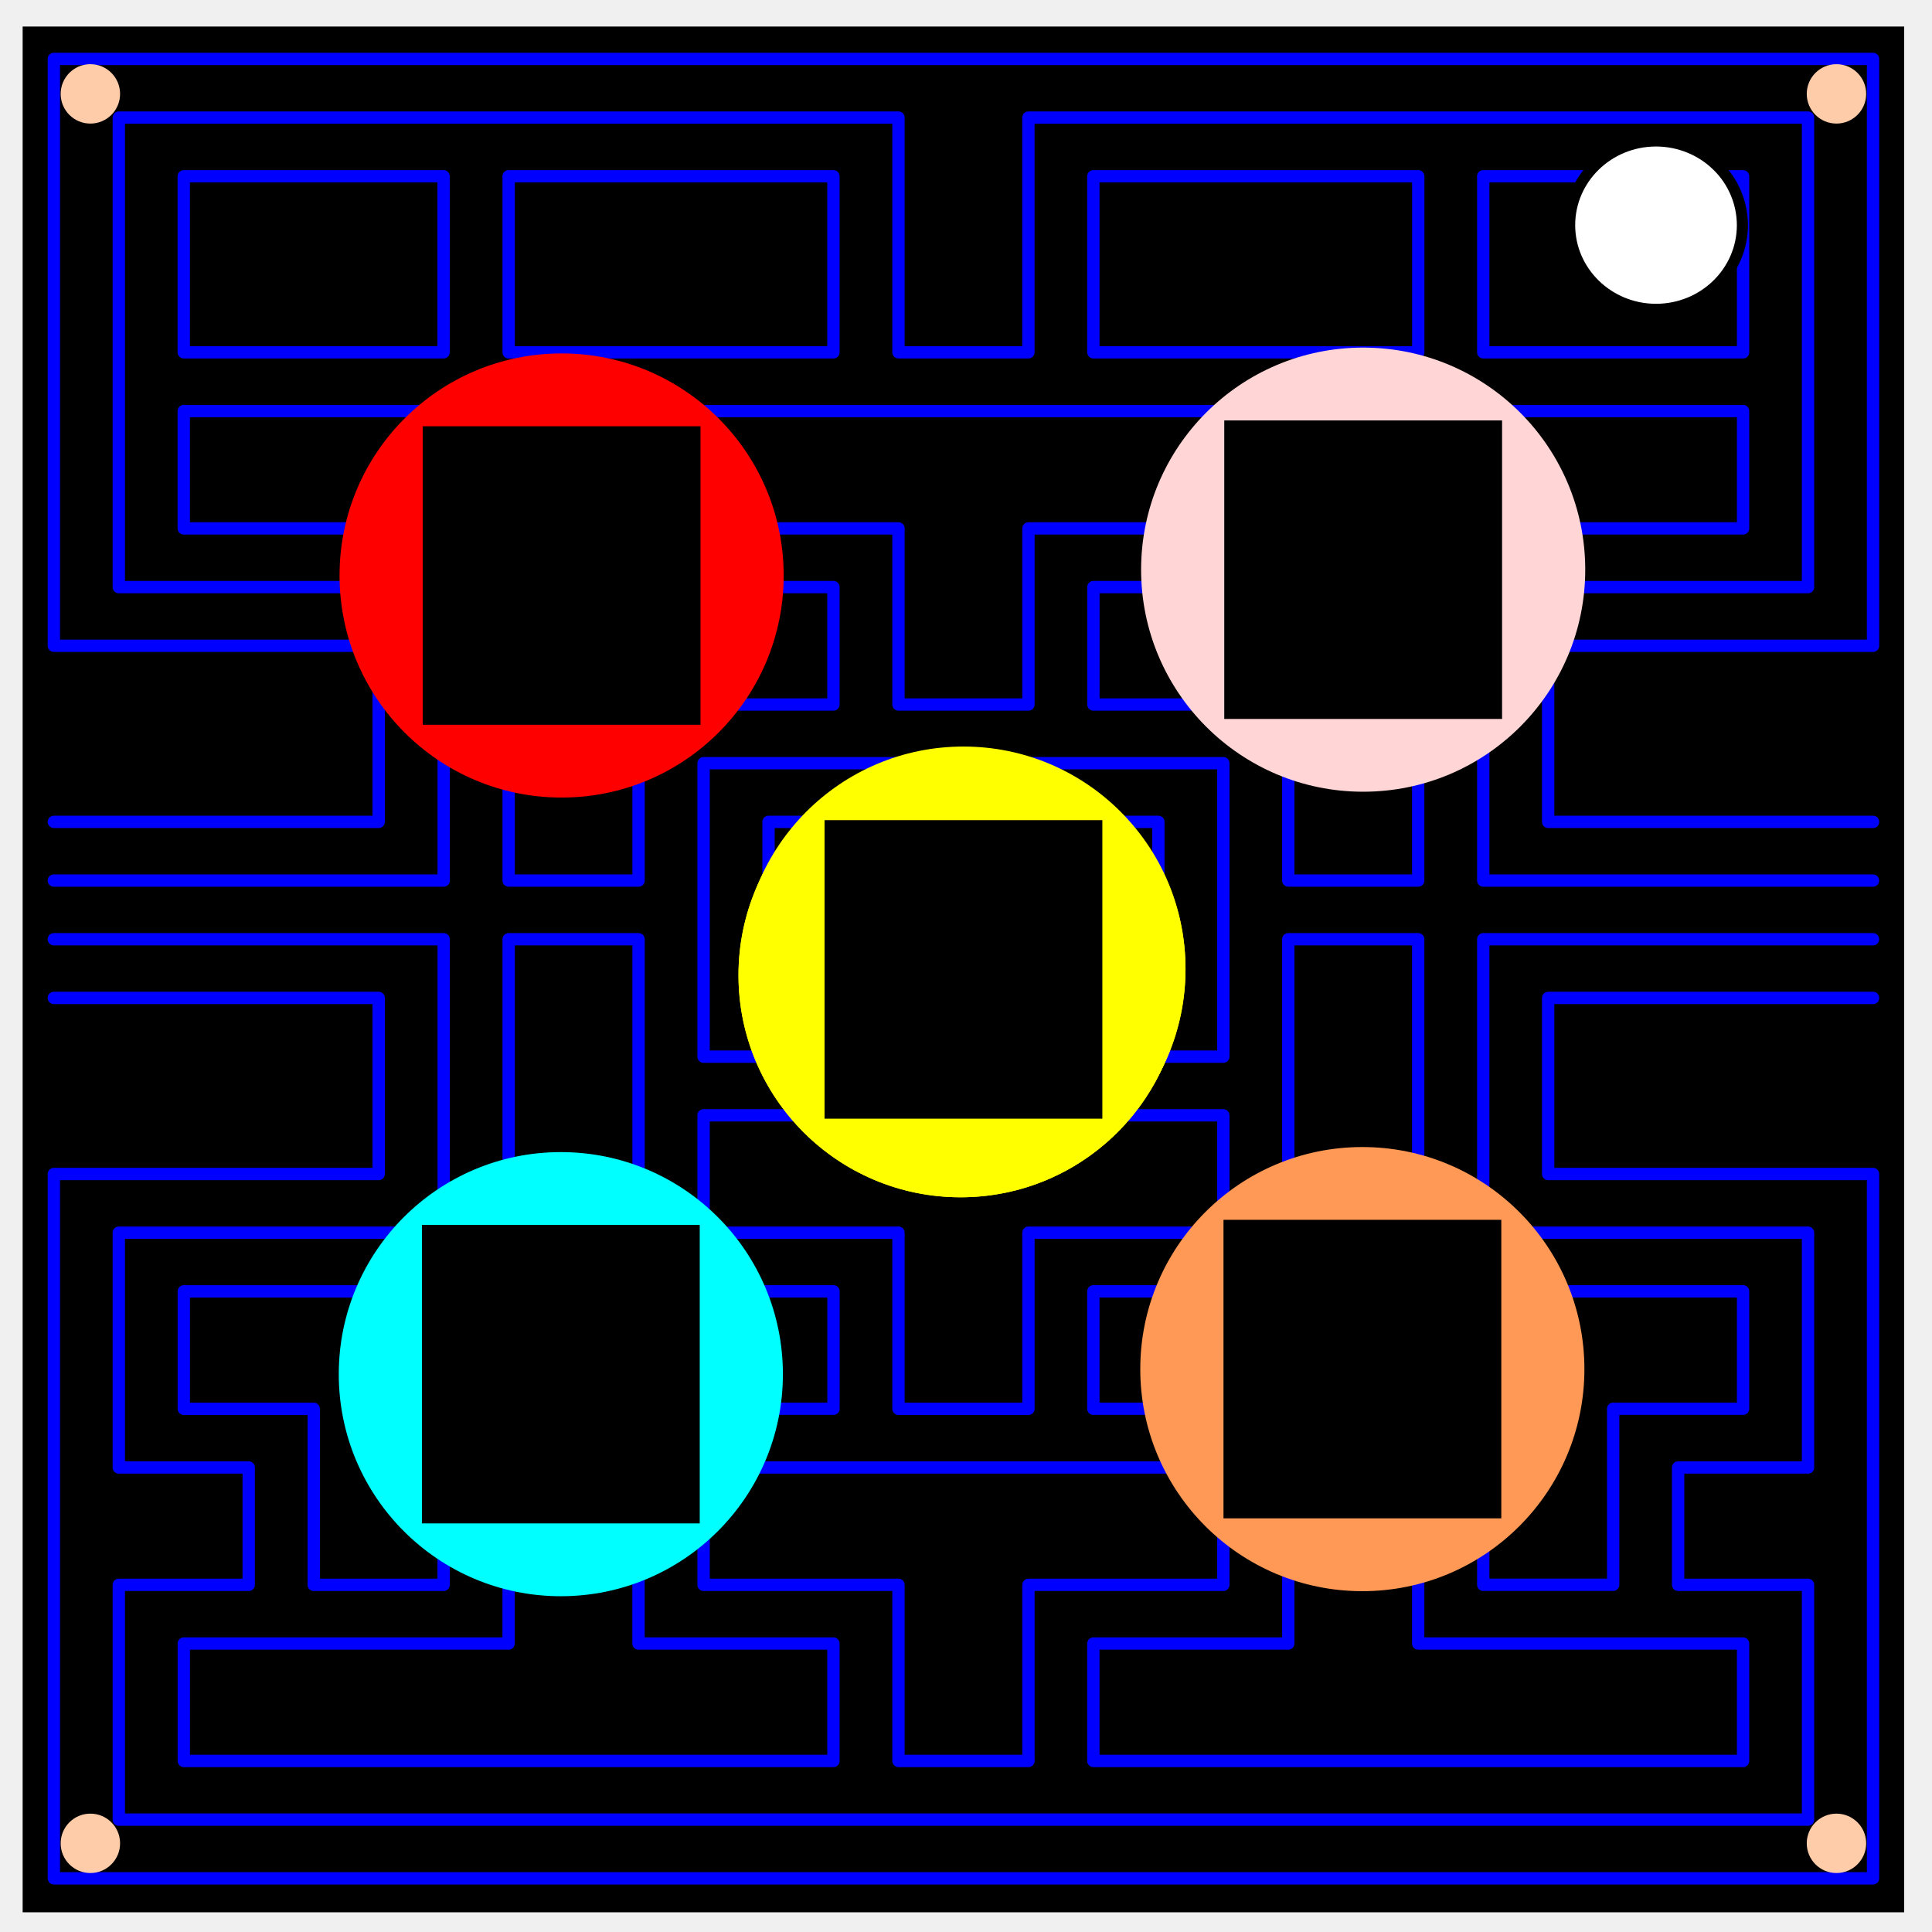
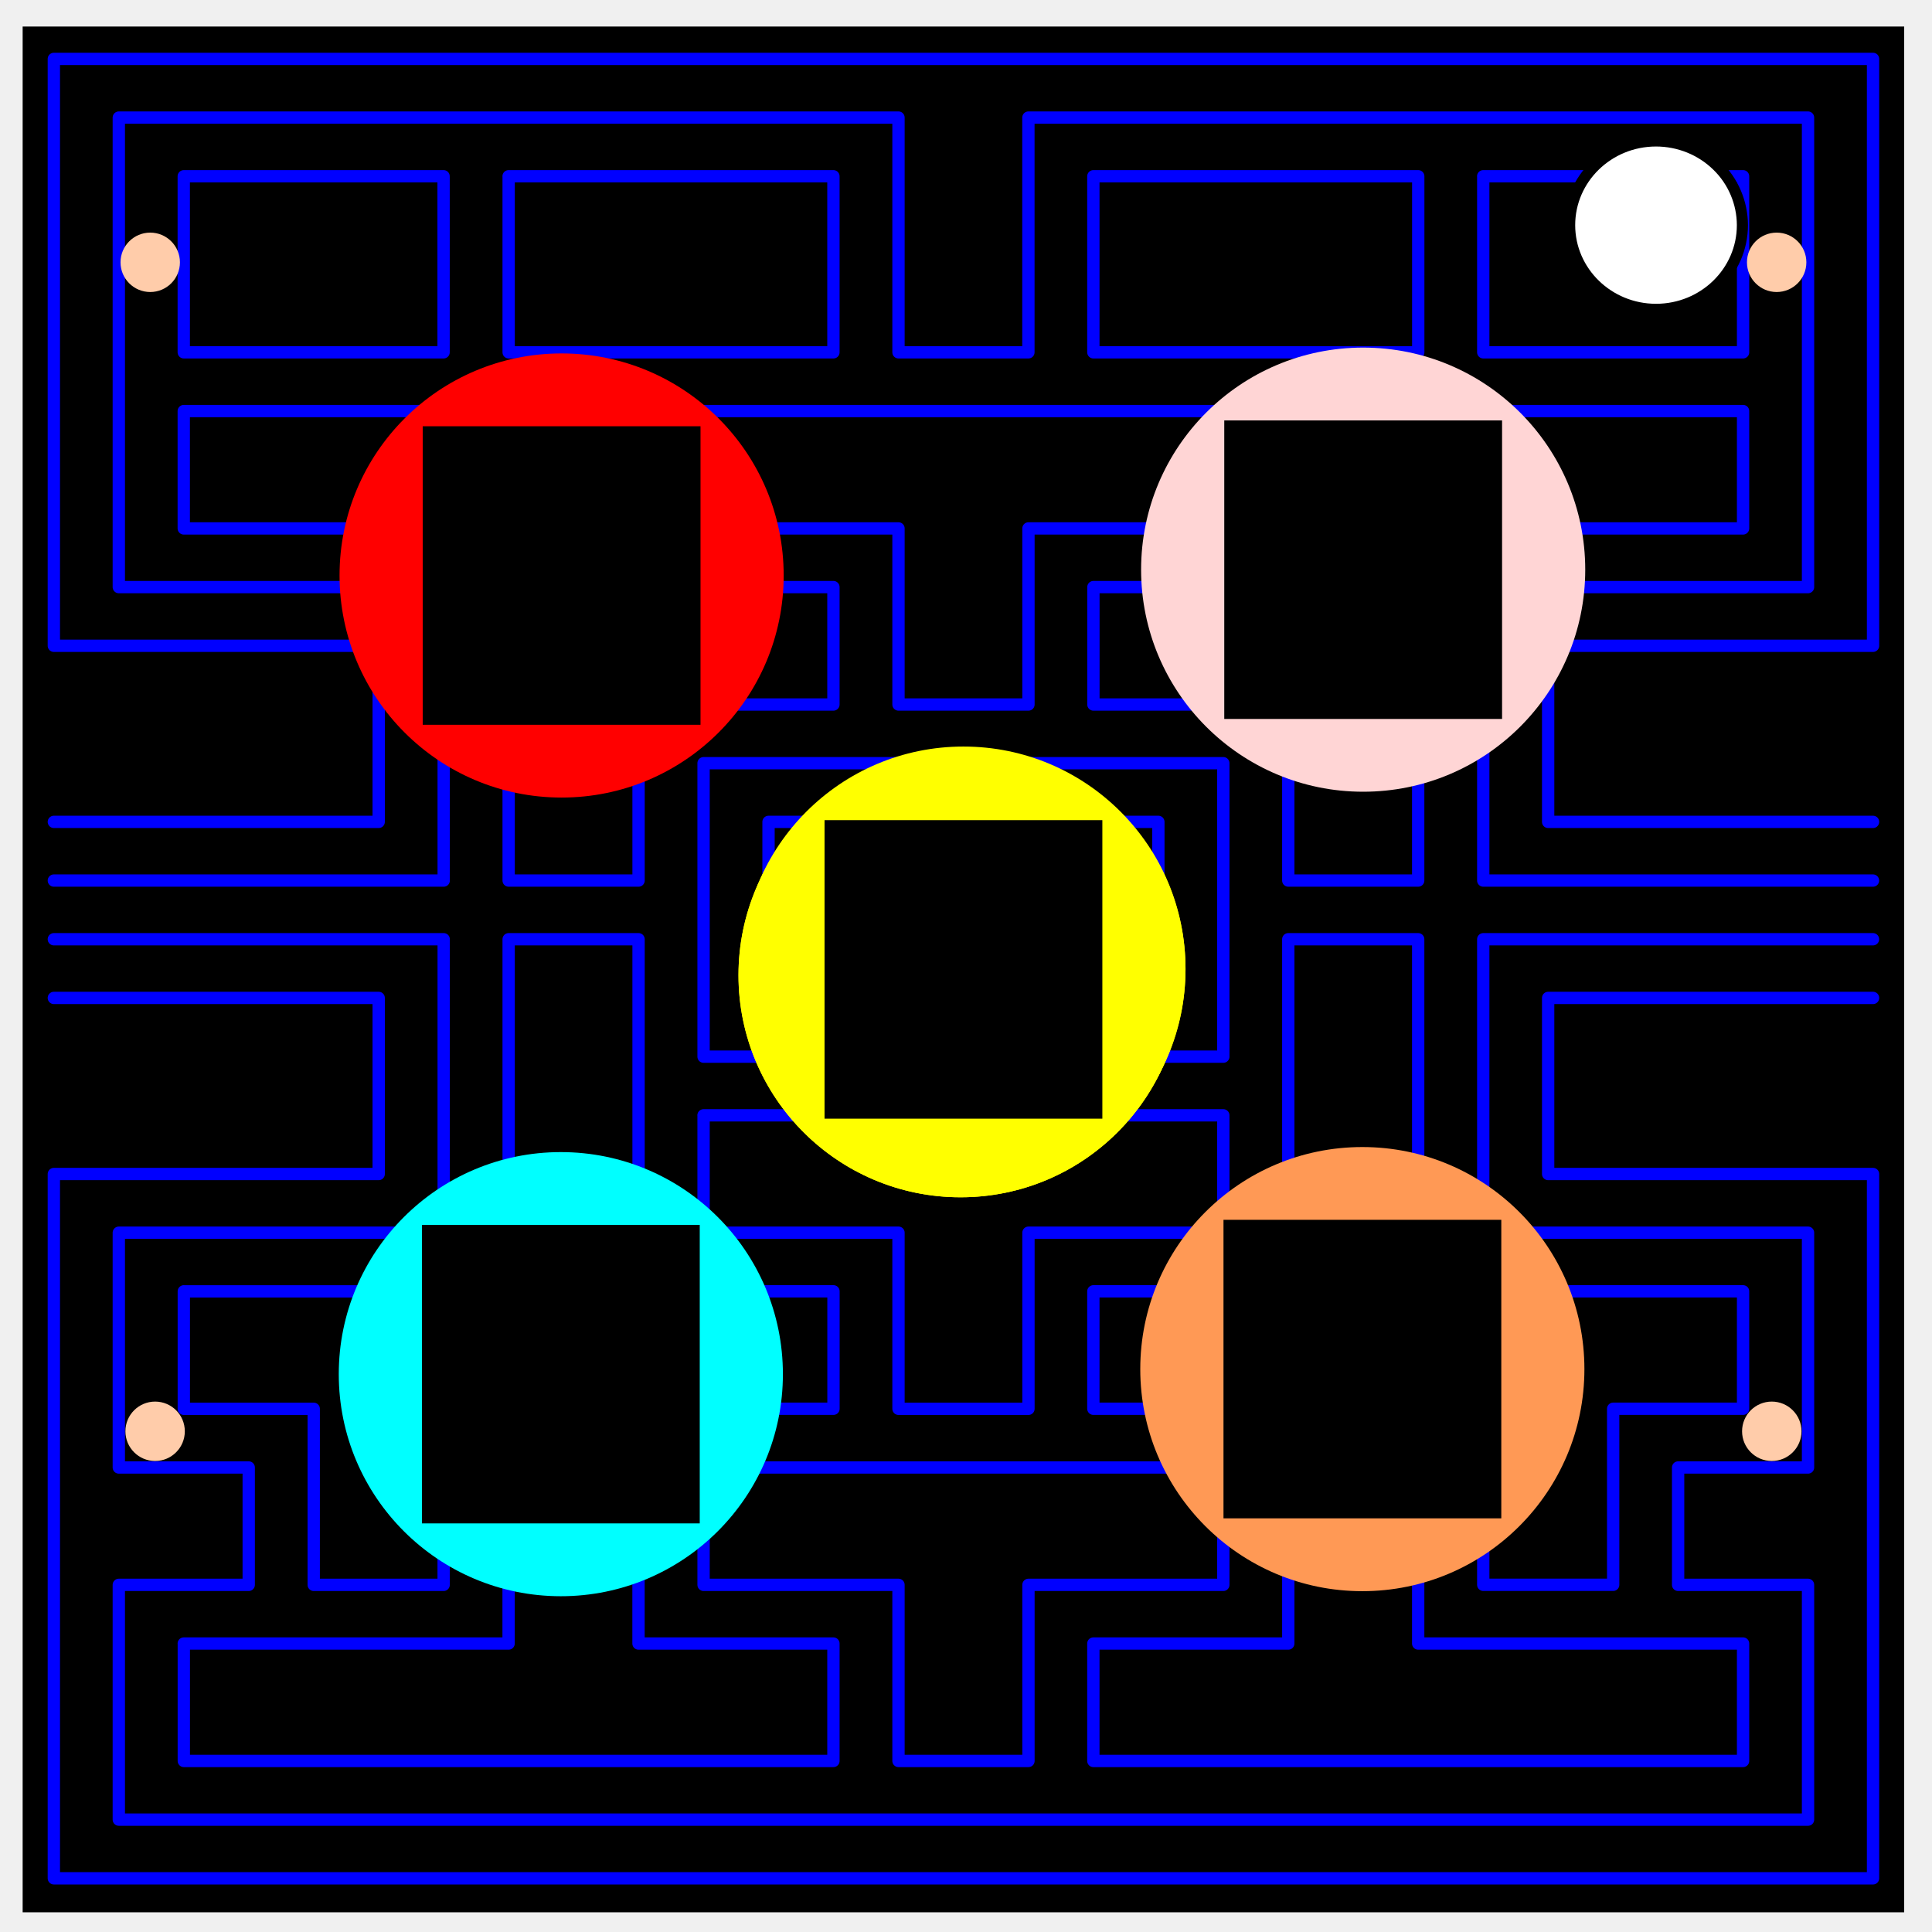
<svg xmlns="http://www.w3.org/2000/svg" fill="none" viewBox="0 0 348 348">
  <path stroke="#00f" stroke-linecap="round" stroke-linejoin="round" stroke-width="2.22" d="M9.7 158.61h70.22v-52.86H21.4V21.18h140.44v42.28h23.4V21.18h140.43v84.57h-58.5v52.86h70.2M9.7 169.18h70.22v52.86H21.4v42.29h23.4v21.14H21.4v42.29h304.27v-42.29h-23.4v-21.14h23.4v-42.29h-58.5v-52.86h70.2M9.7 148.04h58.51v-31.72H9.7V10.61h327.68v105.71h-58.52v31.72h58.52M9.7 179.75h58.51v31.72H9.7v126.86h327.68V211.47h-58.52v-31.72h58.52M33.1 31.75h46.8v31.71H33.1V31.75m58.51 0h58.51v31.71h-58.5V31.75m105.32 0h58.52v31.71h-58.52V31.75m70.22 0h46.81v31.71h-46.8V31.75M33.1 74.04h46.8v21.14H33.1V74.04m58.51 0h23.4v31.71h35.11v21.15h-35.1v31.71h-23.4V74.04m35.1 0h93.63v21.14h-35.1v31.72h-23.41V95.18h-35.11V74.04m105.32 0v31.71h-35.1v21.15h35.1v31.71h23.4V74.04h-23.4m35.11 0h46.81v21.14h-46.8V74.04m-140.44 63.43h35.1v10.57h-23.4v31.71h70.22v-31.71h-23.4v-10.57h35.1v52.86h-93.62v-52.86m-35.11 31.71h23.4v52.86h-23.4v-52.86m35.1 31.72h93.63v21.14h-35.1v31.72h-23.41v-31.72h-35.11V200.9m105.32-31.72h23.4v52.86h-23.4v-52.86M33.11 232.61h46.8v52.86h-23.4v-31.71h-23.4V232.6m58.51 0h58.51v21.15H91.62V232.6m105.32 0h58.52v21.15h-58.52V232.6m70.22 0h46.81v21.15h-23.4v31.71h-23.4V232.6M33.1 296.04h58.51v-31.71h23.4v31.71h35.11v21.15H33.11v-21.15m93.62-31.71h93.62v21.14h-35.1v31.72h-23.41v-31.72h-35.11v-21.14m70.21 31.71h35.11v-31.71h23.4v31.71h58.52v21.15H196.94v-21.15" />
  <path fill="#000" fill-rule="evenodd" d="M5.08 5.78h336.91v337.67H5.08z" />
  <path stroke="#000" stroke-width="2" d="M5.08 5.78h336.91v337.67H5.08z" />
  <path stroke="#00f" stroke-linecap="round" stroke-linejoin="round" stroke-width="2.22" d="M9.7 158.61h70.22v-52.86H21.4V21.18h140.44v42.28h23.4V21.18h140.43v84.57h-58.5v52.86h70.2M9.7 169.18h70.22v52.86H21.4v42.29h23.4v21.14H21.4v42.29h304.27v-42.29h-23.4v-21.14h23.4v-42.29h-58.5v-52.86h70.2M9.7 148.04h58.51v-31.72H9.7V10.61h327.68v105.71h-58.52v31.72h58.52M9.7 179.75h58.51v31.72H9.7v126.86h327.68V211.47h-58.52v-31.72h58.52M33.1 31.75h46.8v31.71H33.1V31.75m58.51 0h58.51v31.71h-58.5V31.75m105.32 0h58.52v31.71h-58.52V31.75m70.22 0h46.81v31.71h-46.8V31.75M33.1 74.04h46.8v21.14H33.1V74.04m58.51 0h23.4v31.71h35.11v21.15h-35.1v31.71h-23.4V74.04m35.1 0h93.63v21.14h-35.1v31.72h-23.41V95.18h-35.11V74.04m105.32 0v31.71h-35.1v21.15h35.1v31.71h23.4V74.04h-23.4m35.11 0h46.81v21.14h-46.8V74.04m-140.44 63.43h35.1v10.57h-23.4v31.71h70.22v-31.71h-23.4v-10.57h35.1v52.86h-93.62v-52.86m-35.11 31.71h23.4v52.86h-23.4v-52.86m35.1 31.72h93.63v21.14h-35.1v31.72h-23.41v-31.72h-35.11V200.9m105.32-31.72h23.4v52.86h-23.4v-52.86M33.11 232.61h46.8v52.86h-23.4v-31.71h-23.4V232.6m58.51 0h58.51v21.15H91.62V232.6m105.32 0h58.52v21.15h-58.52V232.6m70.22 0h46.81v21.15h-23.4v31.71h-23.4V232.6M33.1 296.04h58.51v-31.71h23.4v31.71h35.11v21.15H33.11v-21.15m93.62-31.71h93.62v21.14h-35.1v31.72h-23.41v-31.72h-35.11v-21.14m70.21 31.71h35.11v-31.71h23.4v31.71h58.52v21.15H196.94v-21.15" />
-   <circle cx="16.28" cy="332.03" r="5.35" fill="#fca" />
  <circle cx="173.54" cy="174.47" r="40" fill="#ff0" />
  <circle cx="245.54" cy="102.61" r="40" fill="#ffd5d5" />
  <circle cx="174.61" cy="-173.54" r="40" fill="#ff0" transform="rotate(90)" />
  <circle cx="246.61" cy="-245.39" r="40" fill="#f95" transform="rotate(90)" />
  <circle cx="-173.02" cy="-175.66" r="40" fill="#ff0" transform="scale(-1)" />
  <circle cx="-101.02" cy="-247.52" r="40" fill="#0ff" transform="scale(-1)" />
  <circle cx="-175.66" cy="173.02" r="40" fill="#ff0" transform="rotate(-90)" />
  <circle cx="-103.66" cy="101.16" r="40" fill="red" transform="rotate(-90)" />
  <path fill="#000" fill-rule="evenodd" d="M148.52 147.73h50.04v53.77h-50.04zm72-72h50.04v53.77h-50.04zM76.14 76.78h50.04v53.77H76.14zM76 220.63h50.04v53.77H76zm144.38-.91h50.04v53.77h-50.04z" />
  <path fill="#fff" stroke="#000" stroke-width="2" d="M282.73 40.55c0-8.37 6.97-15.16 15.56-15.16 4.13 0 8.09 1.6 11 4.44a14.97 14.97 0 0 1 4.56 10.72c0 8.38-6.96 15.17-15.56 15.17-8.59 0-15.56-6.8-15.56-15.17z" />
-   <circle cx="16.28" cy="-16.91" r="5.35" fill="#fca" transform="scale(1 -1)" />
-   <circle cx="-330.79" cy="332.03" r="5.35" fill="#fca" transform="scale(-1 1)" />
-   <circle cx="-330.79" cy="-16.91" r="5.35" fill="#fca" transform="scale(-1)" />
+   <circle cx="-319.14" cy="257.81" r="5.35" fill="#fca" transform="scale(-1 1)" />
+   <circle cx="27.94" cy="257.81" r="5.35" fill="#fca" />
+   <circle cx="-27.06" cy="47.25" r="5.35" fill="#fca" transform="scale(-1 1)" />
+   <circle cx="320.02" cy="47.25" r="5.35" fill="#fca" />
</svg>
